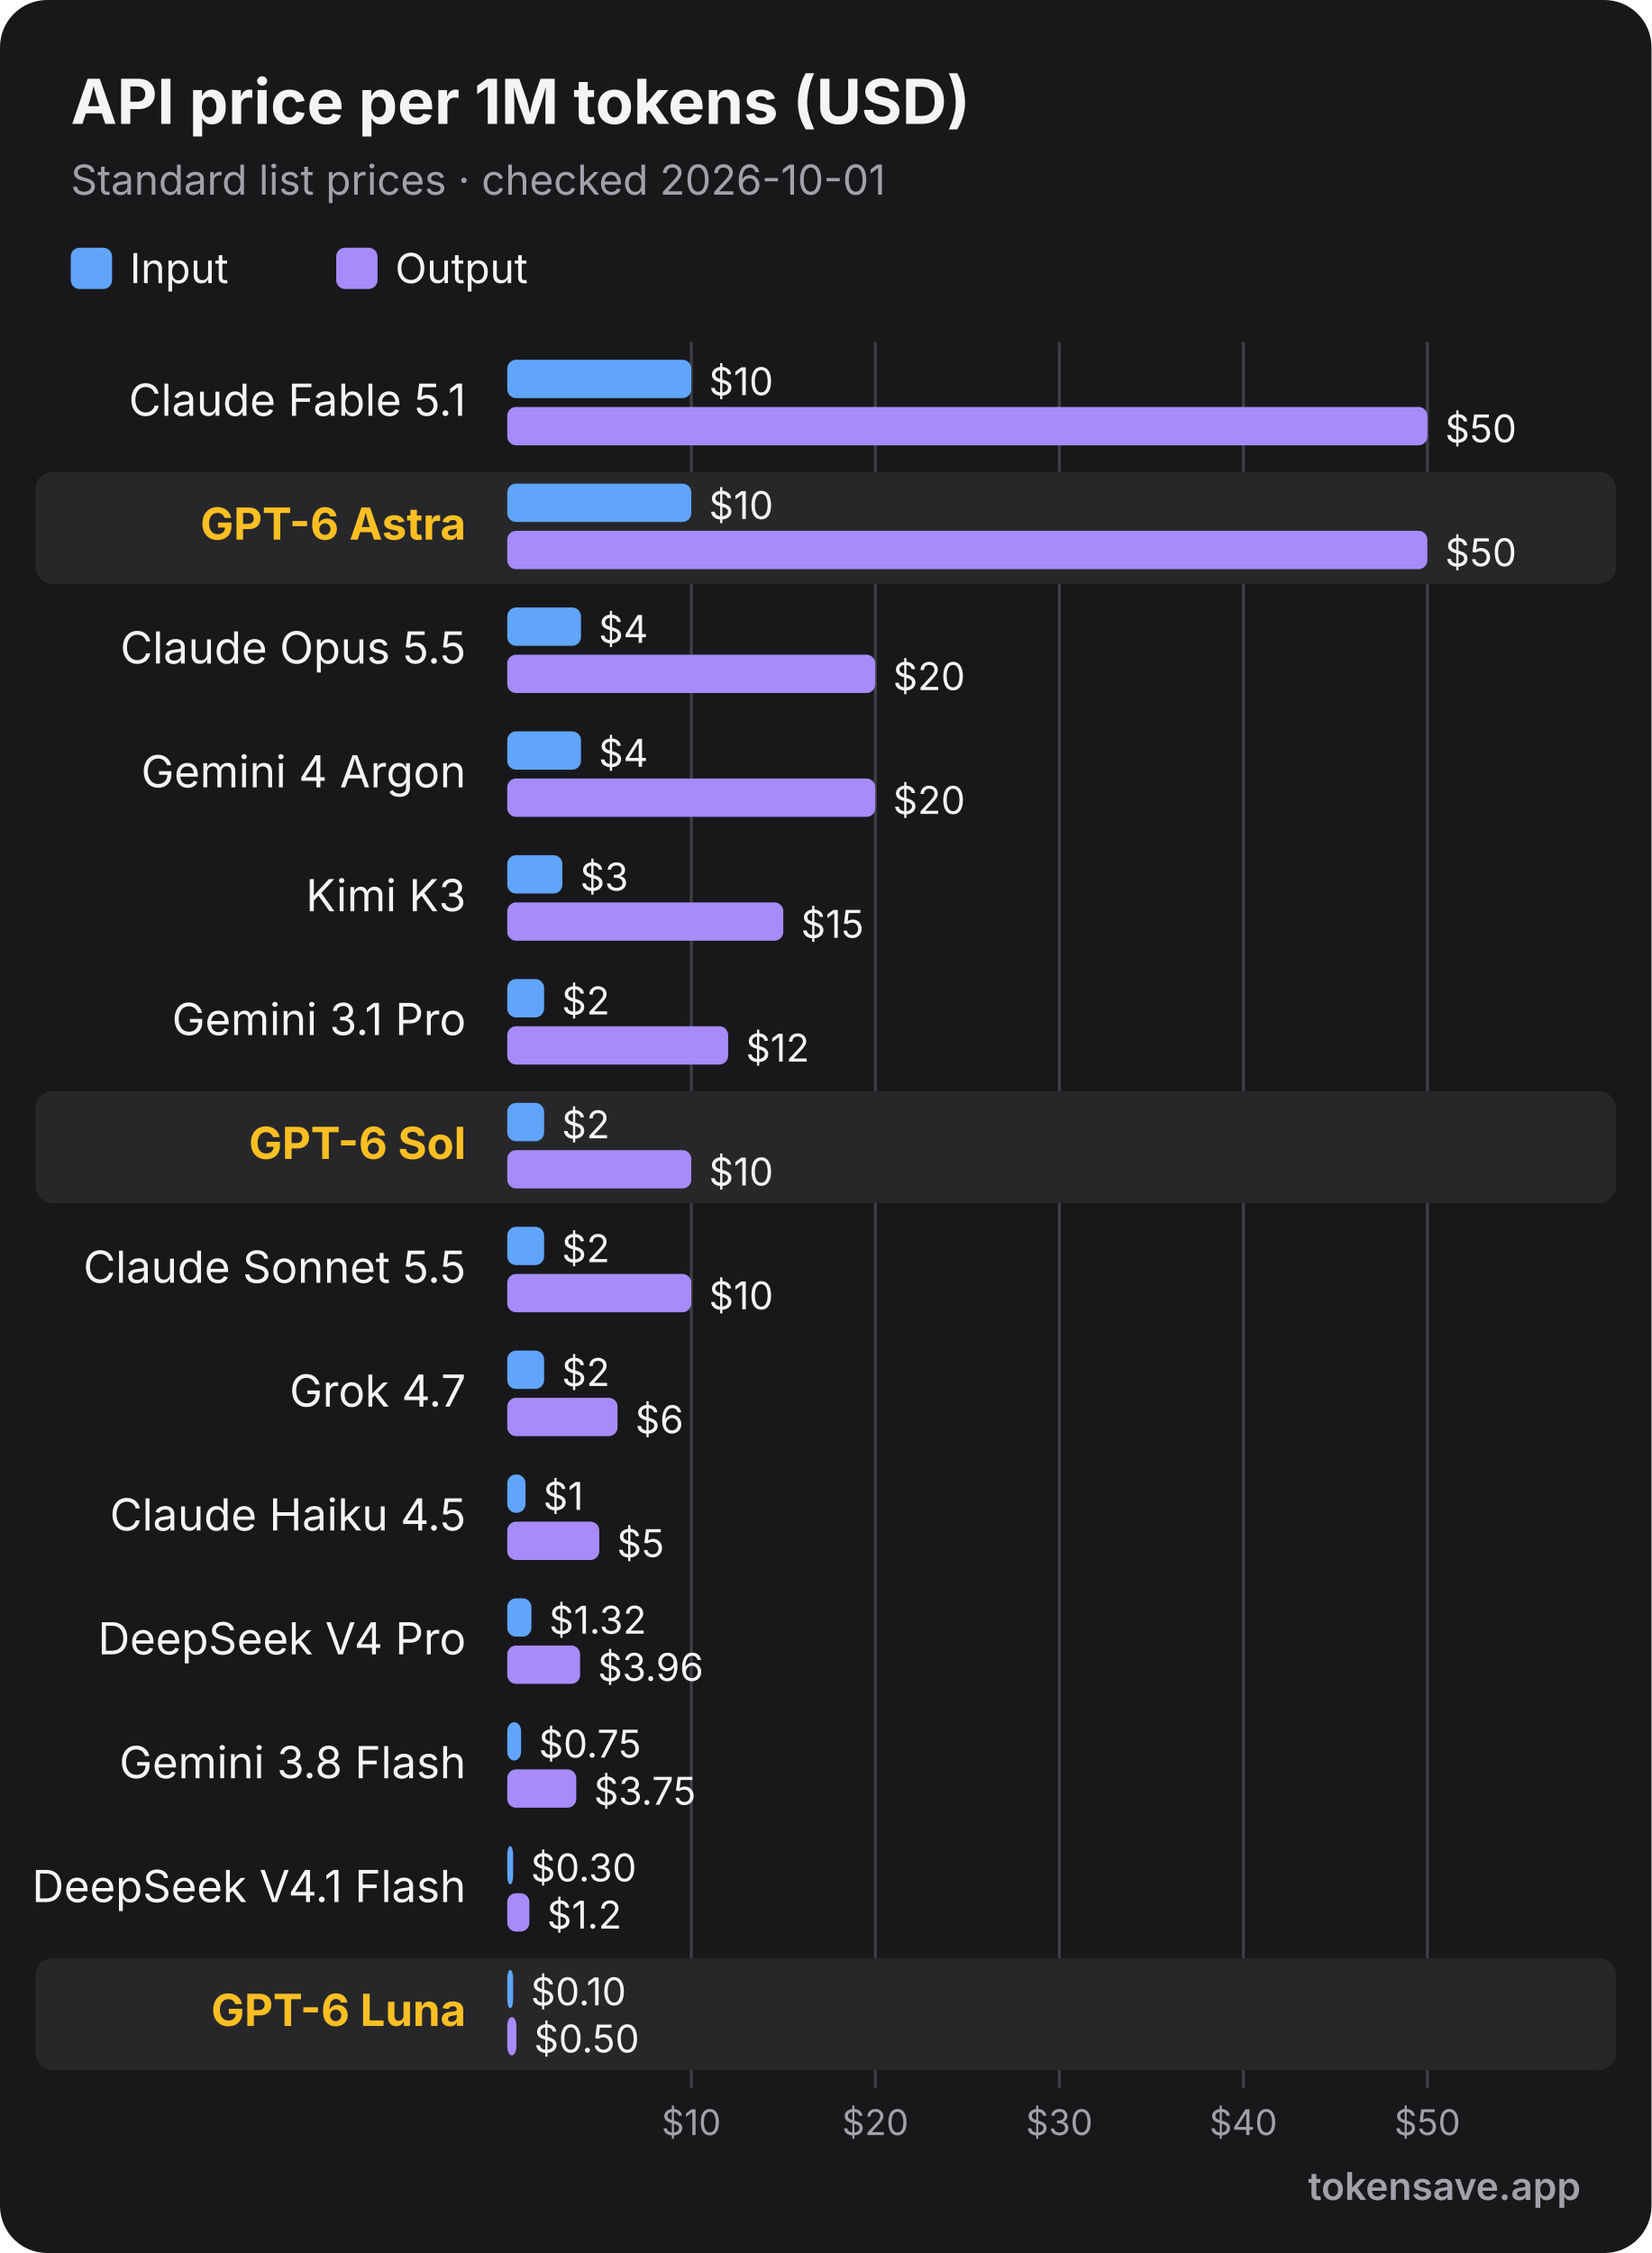
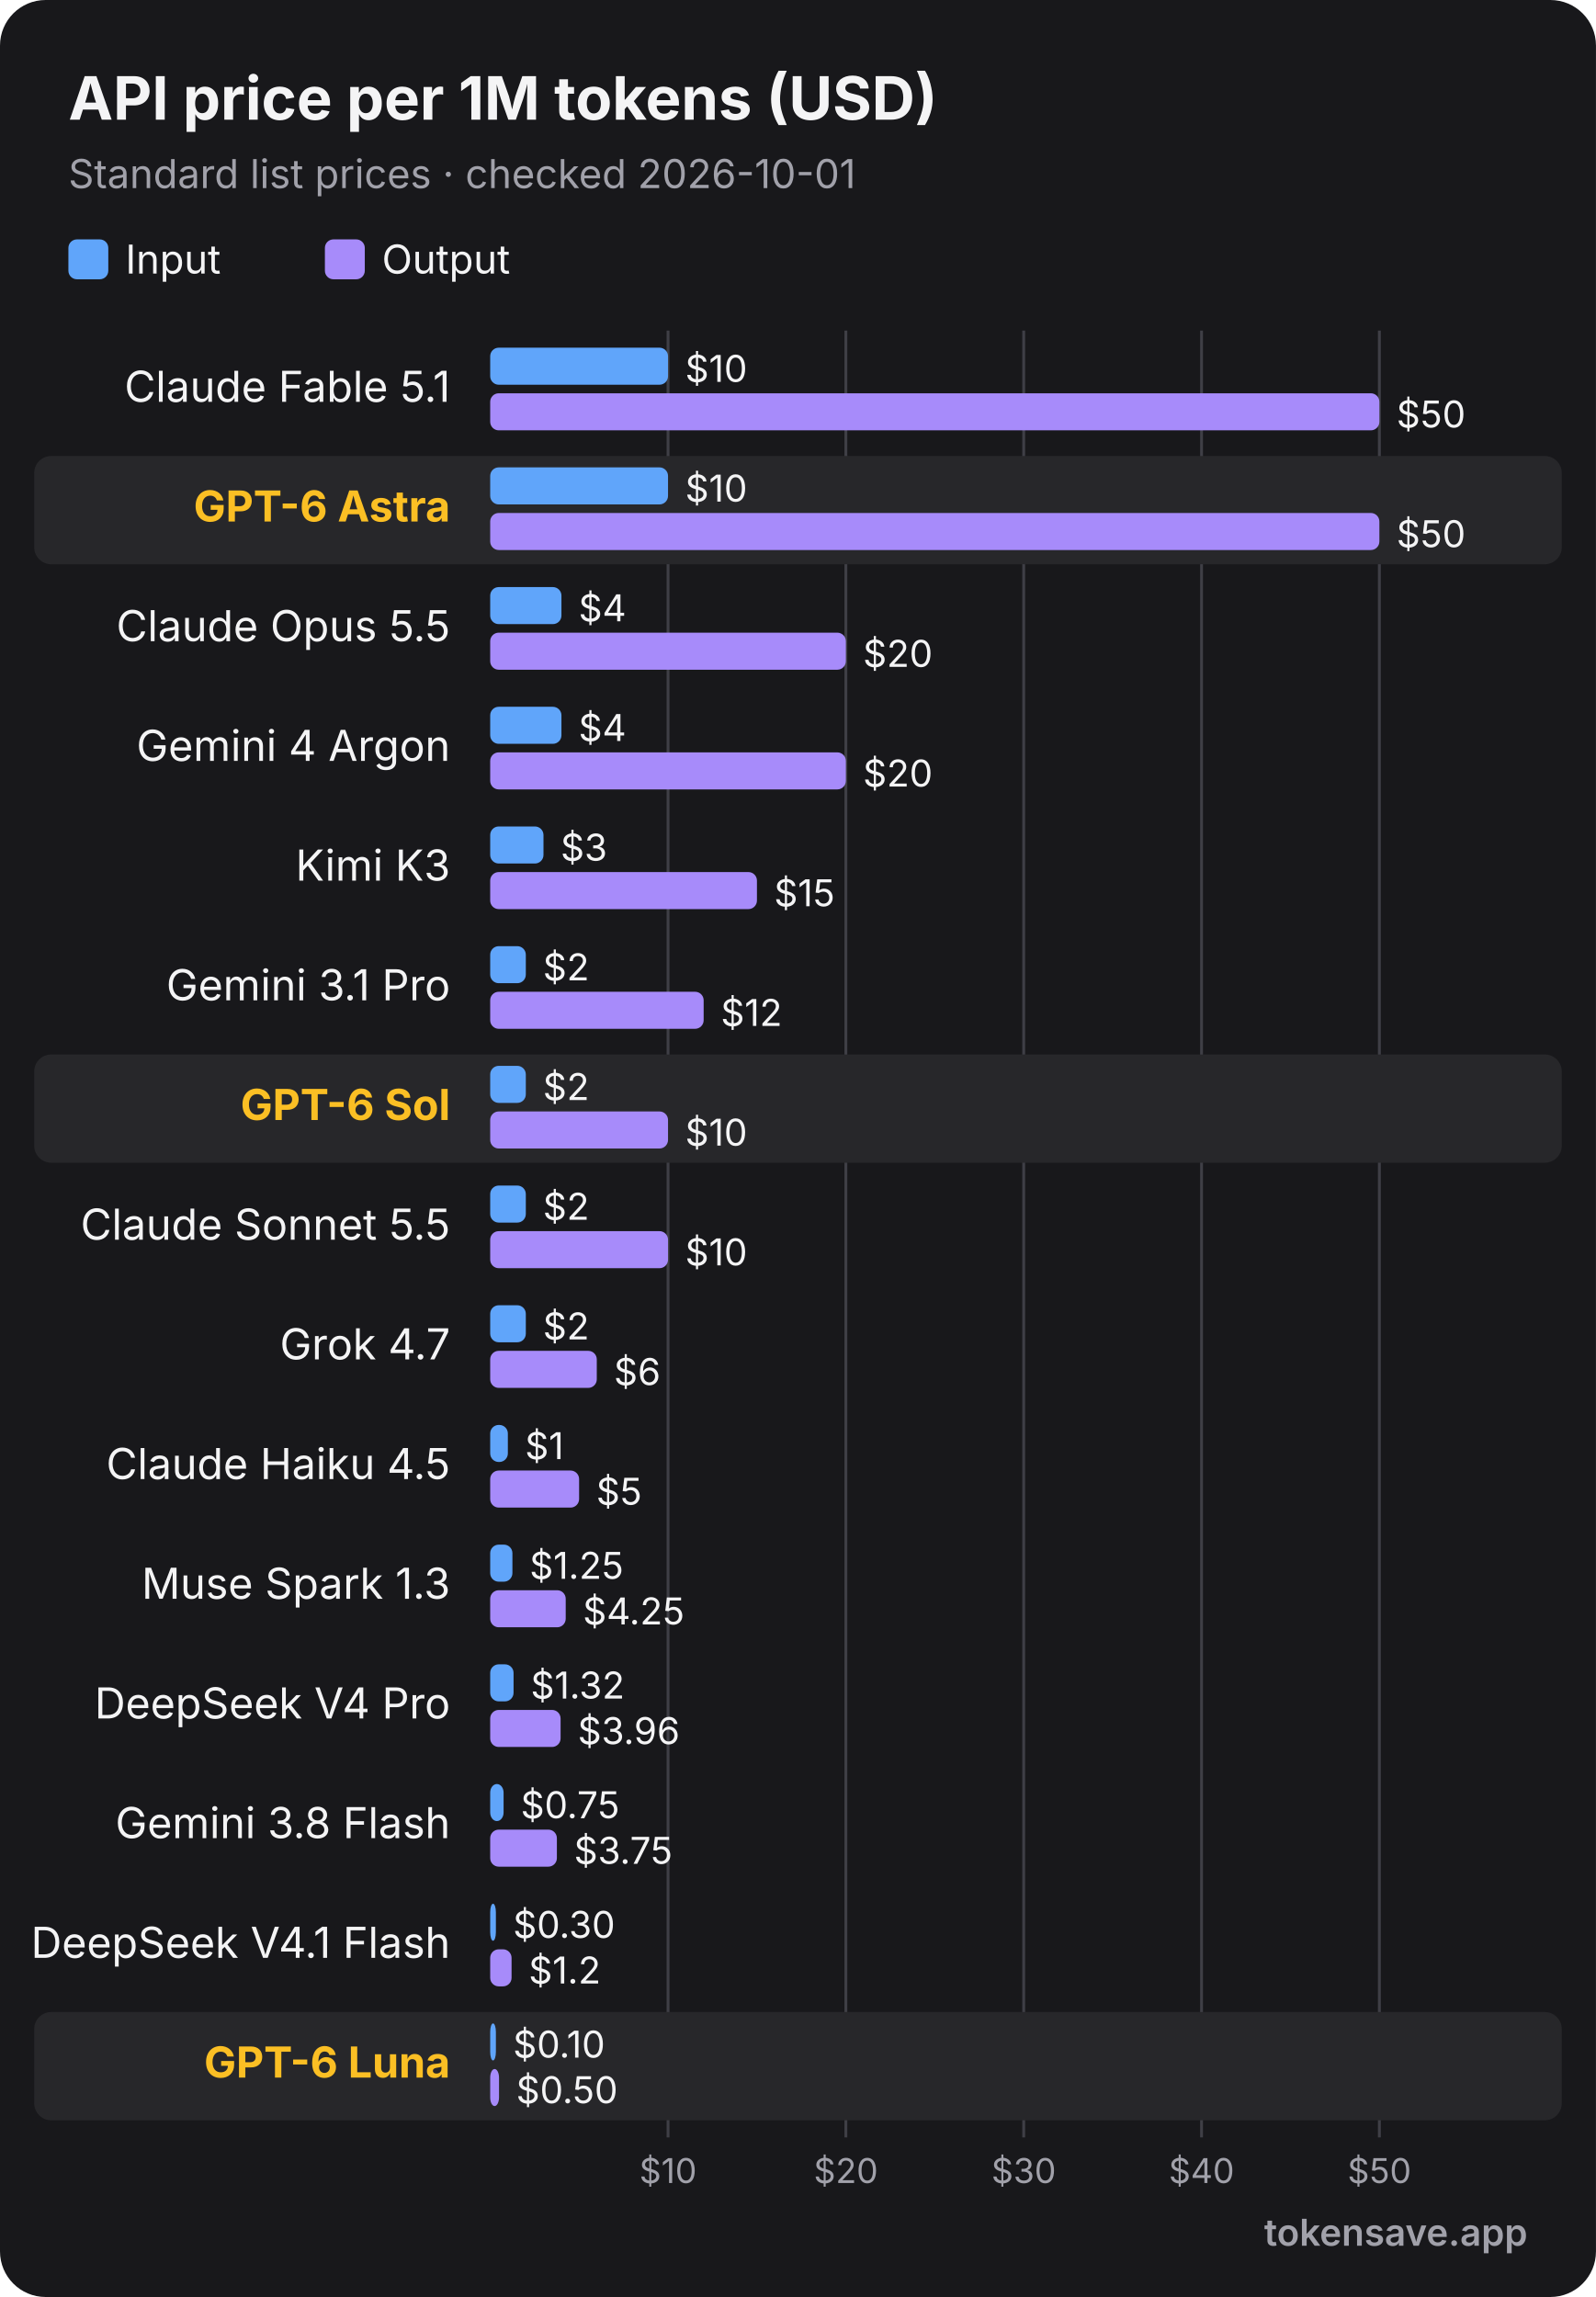
- <svg xmlns="http://www.w3.org/2000/svg" viewBox="0 0 560 764" width="560" height="764" role="img" font-family="Inter, 'Segoe UI', Helvetica, Arial, sans-serif">
-   <rect width="560" height="764" rx="16" fill="#18181b" />
+ <svg xmlns="http://www.w3.org/2000/svg" viewBox="0 0 560 806" width="560" height="806" role="img" font-family="Inter, 'Segoe UI', Helvetica, Arial, sans-serif">
+   <rect width="560" height="806" rx="16" fill="#18181b" />
  <text x="24" y="42" font-size="21" font-weight="700" fill="#f4f4f5">API price per 1M tokens (USD)</text>
  <text x="24" y="66" font-size="14" fill="#a1a1aa">Standard list prices · checked 2026-10-01</text>
  <rect x="24" y="84" width="14" height="14" rx="3" fill="#60a5fa" />
  <text x="44" y="96" font-size="14" fill="#f4f4f5">Input</text>
  <rect x="114" y="84" width="14" height="14" rx="3" fill="#a78bfa" />
  <text x="134" y="96" font-size="14" fill="#f4f4f5">Output</text>
-   <line x1="234.4" y1="116" x2="234.4" y2="708" stroke="#3f3f46" stroke-width="1" />
-   <text x="234.4" y="724" text-anchor="middle" font-size="12" fill="#a1a1aa">$10</text>
-   <line x1="296.8" y1="116" x2="296.8" y2="708" stroke="#3f3f46" stroke-width="1" />
-   <text x="296.8" y="724" text-anchor="middle" font-size="12" fill="#a1a1aa">$20</text>
-   <line x1="359.2" y1="116" x2="359.2" y2="708" stroke="#3f3f46" stroke-width="1" />
-   <text x="359.2" y="724" text-anchor="middle" font-size="12" fill="#a1a1aa">$30</text>
-   <line x1="421.6" y1="116" x2="421.6" y2="708" stroke="#3f3f46" stroke-width="1" />
-   <text x="421.6" y="724" text-anchor="middle" font-size="12" fill="#a1a1aa">$40</text>
-   <line x1="484.0" y1="116" x2="484.0" y2="708" stroke="#3f3f46" stroke-width="1" />
-   <text x="484.0" y="724" text-anchor="middle" font-size="12" fill="#a1a1aa">$50</text>
+   <line x1="234.4" y1="116" x2="234.4" y2="750" stroke="#3f3f46" stroke-width="1" />
+   <text x="234.4" y="766" text-anchor="middle" font-size="12" fill="#a1a1aa">$10</text>
+   <line x1="296.8" y1="116" x2="296.8" y2="750" stroke="#3f3f46" stroke-width="1" />
+   <text x="296.8" y="766" text-anchor="middle" font-size="12" fill="#a1a1aa">$20</text>
+   <line x1="359.2" y1="116" x2="359.2" y2="750" stroke="#3f3f46" stroke-width="1" />
+   <text x="359.2" y="766" text-anchor="middle" font-size="12" fill="#a1a1aa">$30</text>
+   <line x1="421.6" y1="116" x2="421.6" y2="750" stroke="#3f3f46" stroke-width="1" />
+   <text x="421.6" y="766" text-anchor="middle" font-size="12" fill="#a1a1aa">$40</text>
+   <line x1="484.0" y1="116" x2="484.0" y2="750" stroke="#3f3f46" stroke-width="1" />
+   <text x="484.0" y="766" text-anchor="middle" font-size="12" fill="#a1a1aa">$50</text>
  <text x="158" y="141" text-anchor="end" font-size="15" font-weight="400" fill="#f4f4f5">Claude Fable 5.1</text>
  <rect x="172" y="122" width="62.4" height="13" rx="3" fill="#60a5fa" />
  <text x="240.4" y="134" font-size="13" fill="#f4f4f5">$10</text>
  <rect x="172" y="138" width="312.0" height="13" rx="3" fill="#a78bfa" />
  <text x="490.0" y="150" font-size="13" fill="#f4f4f5">$50</text>
  <rect x="12" y="160" width="536" height="38" rx="6" fill="#27272a" />
  <text x="158" y="183" text-anchor="end" font-size="15" font-weight="700" fill="#fbbf24">GPT-6 Astra</text>
  <rect x="172" y="164" width="62.4" height="13" rx="3" fill="#60a5fa" />
  <text x="240.4" y="176" font-size="13" fill="#f4f4f5">$10</text>
  <rect x="172" y="180" width="312.0" height="13" rx="3" fill="#a78bfa" />
  <text x="490.0" y="192" font-size="13" fill="#f4f4f5">$50</text>
  <text x="158" y="225" text-anchor="end" font-size="15" font-weight="400" fill="#f4f4f5">Claude Opus 5.5</text>
  <rect x="172" y="206" width="25.0" height="13" rx="3" fill="#60a5fa" />
  <text x="203.0" y="218" font-size="13" fill="#f4f4f5">$4</text>
  <rect x="172" y="222" width="124.8" height="13" rx="3" fill="#a78bfa" />
  <text x="302.8" y="234" font-size="13" fill="#f4f4f5">$20</text>
  <text x="158" y="267" text-anchor="end" font-size="15" font-weight="400" fill="#f4f4f5">Gemini 4 Argon</text>
  <rect x="172" y="248" width="25.0" height="13" rx="3" fill="#60a5fa" />
  <text x="203.0" y="260" font-size="13" fill="#f4f4f5">$4</text>
  <rect x="172" y="264" width="124.8" height="13" rx="3" fill="#a78bfa" />
  <text x="302.8" y="276" font-size="13" fill="#f4f4f5">$20</text>
  <text x="158" y="309" text-anchor="end" font-size="15" font-weight="400" fill="#f4f4f5">Kimi K3</text>
  <rect x="172" y="290" width="18.7" height="13" rx="3" fill="#60a5fa" />
  <text x="196.7" y="302" font-size="13" fill="#f4f4f5">$3</text>
  <rect x="172" y="306" width="93.6" height="13" rx="3" fill="#a78bfa" />
  <text x="271.6" y="318" font-size="13" fill="#f4f4f5">$15</text>
  <text x="158" y="351" text-anchor="end" font-size="15" font-weight="400" fill="#f4f4f5">Gemini 3.1 Pro</text>
  <rect x="172" y="332" width="12.5" height="13" rx="3" fill="#60a5fa" />
  <text x="190.5" y="344" font-size="13" fill="#f4f4f5">$2</text>
  <rect x="172" y="348" width="74.9" height="13" rx="3" fill="#a78bfa" />
  <text x="252.9" y="360" font-size="13" fill="#f4f4f5">$12</text>
  <rect x="12" y="370" width="536" height="38" rx="6" fill="#27272a" />
  <text x="158" y="393" text-anchor="end" font-size="15" font-weight="700" fill="#fbbf24">GPT-6 Sol</text>
  <rect x="172" y="374" width="12.5" height="13" rx="3" fill="#60a5fa" />
  <text x="190.5" y="386" font-size="13" fill="#f4f4f5">$2</text>
  <rect x="172" y="390" width="62.4" height="13" rx="3" fill="#a78bfa" />
  <text x="240.4" y="402" font-size="13" fill="#f4f4f5">$10</text>
  <text x="158" y="435" text-anchor="end" font-size="15" font-weight="400" fill="#f4f4f5">Claude Sonnet 5.5</text>
  <rect x="172" y="416" width="12.5" height="13" rx="3" fill="#60a5fa" />
  <text x="190.5" y="428" font-size="13" fill="#f4f4f5">$2</text>
  <rect x="172" y="432" width="62.4" height="13" rx="3" fill="#a78bfa" />
  <text x="240.4" y="444" font-size="13" fill="#f4f4f5">$10</text>
  <text x="158" y="477" text-anchor="end" font-size="15" font-weight="400" fill="#f4f4f5">Grok 4.7</text>
  <rect x="172" y="458" width="12.5" height="13" rx="3" fill="#60a5fa" />
  <text x="190.5" y="470" font-size="13" fill="#f4f4f5">$2</text>
  <rect x="172" y="474" width="37.4" height="13" rx="3" fill="#a78bfa" />
  <text x="215.4" y="486" font-size="13" fill="#f4f4f5">$6</text>
  <text x="158" y="519" text-anchor="end" font-size="15" font-weight="400" fill="#f4f4f5">Claude Haiku 4.5</text>
  <rect x="172" y="500" width="6.2" height="13" rx="3" fill="#60a5fa" />
  <text x="184.2" y="512" font-size="13" fill="#f4f4f5">$1</text>
  <rect x="172" y="516" width="31.2" height="13" rx="3" fill="#a78bfa" />
  <text x="209.2" y="528" font-size="13" fill="#f4f4f5">$5</text>
-   <text x="158" y="561" text-anchor="end" font-size="15" font-weight="400" fill="#f4f4f5">DeepSeek V4 Pro</text>
-   <rect x="172" y="542" width="8.2" height="13" rx="3" fill="#60a5fa" />
-   <text x="186.2" y="554" font-size="13" fill="#f4f4f5">$1.32</text>
-   <rect x="172" y="558" width="24.7" height="13" rx="3" fill="#a78bfa" />
-   <text x="202.7" y="570" font-size="13" fill="#f4f4f5">$3.96</text>
-   <text x="158" y="603" text-anchor="end" font-size="15" font-weight="400" fill="#f4f4f5">Gemini 3.8 Flash</text>
-   <rect x="172" y="584" width="4.7" height="13" rx="3" fill="#60a5fa" />
-   <text x="182.7" y="596" font-size="13" fill="#f4f4f5">$0.75</text>
-   <rect x="172" y="600" width="23.4" height="13" rx="3" fill="#a78bfa" />
-   <text x="201.4" y="612" font-size="13" fill="#f4f4f5">$3.75</text>
-   <text x="158" y="645" text-anchor="end" font-size="15" font-weight="400" fill="#f4f4f5">DeepSeek V4.1 Flash</text>
-   <rect x="172" y="626" width="2.0" height="13" rx="3" fill="#60a5fa" />
-   <text x="180.0" y="638" font-size="13" fill="#f4f4f5">$0.30</text>
-   <rect x="172" y="642" width="7.5" height="13" rx="3" fill="#a78bfa" />
-   <text x="185.5" y="654" font-size="13" fill="#f4f4f5">$1.2</text>
-   <rect x="12" y="664" width="536" height="38" rx="6" fill="#27272a" />
-   <text x="158" y="687" text-anchor="end" font-size="15" font-weight="700" fill="#fbbf24">GPT-6 Luna</text>
+   <text x="158" y="561" text-anchor="end" font-size="15" font-weight="400" fill="#f4f4f5">Muse Spark 1.3</text>
+   <rect x="172" y="542" width="7.8" height="13" rx="3" fill="#60a5fa" />
+   <text x="185.8" y="554" font-size="13" fill="#f4f4f5">$1.25</text>
+   <rect x="172" y="558" width="26.5" height="13" rx="3" fill="#a78bfa" />
+   <text x="204.5" y="570" font-size="13" fill="#f4f4f5">$4.25</text>
+   <text x="158" y="603" text-anchor="end" font-size="15" font-weight="400" fill="#f4f4f5">DeepSeek V4 Pro</text>
+   <rect x="172" y="584" width="8.2" height="13" rx="3" fill="#60a5fa" />
+   <text x="186.2" y="596" font-size="13" fill="#f4f4f5">$1.32</text>
+   <rect x="172" y="600" width="24.7" height="13" rx="3" fill="#a78bfa" />
+   <text x="202.7" y="612" font-size="13" fill="#f4f4f5">$3.96</text>
+   <text x="158" y="645" text-anchor="end" font-size="15" font-weight="400" fill="#f4f4f5">Gemini 3.8 Flash</text>
+   <rect x="172" y="626" width="4.7" height="13" rx="3" fill="#60a5fa" />
+   <text x="182.7" y="638" font-size="13" fill="#f4f4f5">$0.75</text>
+   <rect x="172" y="642" width="23.4" height="13" rx="3" fill="#a78bfa" />
+   <text x="201.4" y="654" font-size="13" fill="#f4f4f5">$3.75</text>
+   <text x="158" y="687" text-anchor="end" font-size="15" font-weight="400" fill="#f4f4f5">DeepSeek V4.1 Flash</text>
  <rect x="172" y="668" width="2.0" height="13" rx="3" fill="#60a5fa" />
-   <text x="180.0" y="680" font-size="13" fill="#f4f4f5">$0.10</text>
-   <rect x="172" y="684" width="3.1" height="13" rx="3" fill="#a78bfa" />
-   <text x="181.1" y="696" font-size="13" fill="#f4f4f5">$0.50</text>
-   <text x="536" y="746" text-anchor="end" font-size="13" font-weight="600" fill="#a1a1aa">tokensave.app</text>
+   <text x="180.0" y="680" font-size="13" fill="#f4f4f5">$0.30</text>
+   <rect x="172" y="684" width="7.5" height="13" rx="3" fill="#a78bfa" />
+   <text x="185.5" y="696" font-size="13" fill="#f4f4f5">$1.2</text>
+   <rect x="12" y="706" width="536" height="38" rx="6" fill="#27272a" />
+   <text x="158" y="729" text-anchor="end" font-size="15" font-weight="700" fill="#fbbf24">GPT-6 Luna</text>
+   <rect x="172" y="710" width="2.0" height="13" rx="3" fill="#60a5fa" />
+   <text x="180.0" y="722" font-size="13" fill="#f4f4f5">$0.10</text>
+   <rect x="172" y="726" width="3.1" height="13" rx="3" fill="#a78bfa" />
+   <text x="181.1" y="738" font-size="13" fill="#f4f4f5">$0.50</text>
+   <text x="536" y="788" text-anchor="end" font-size="13" font-weight="600" fill="#a1a1aa">tokensave.app</text>
</svg>
